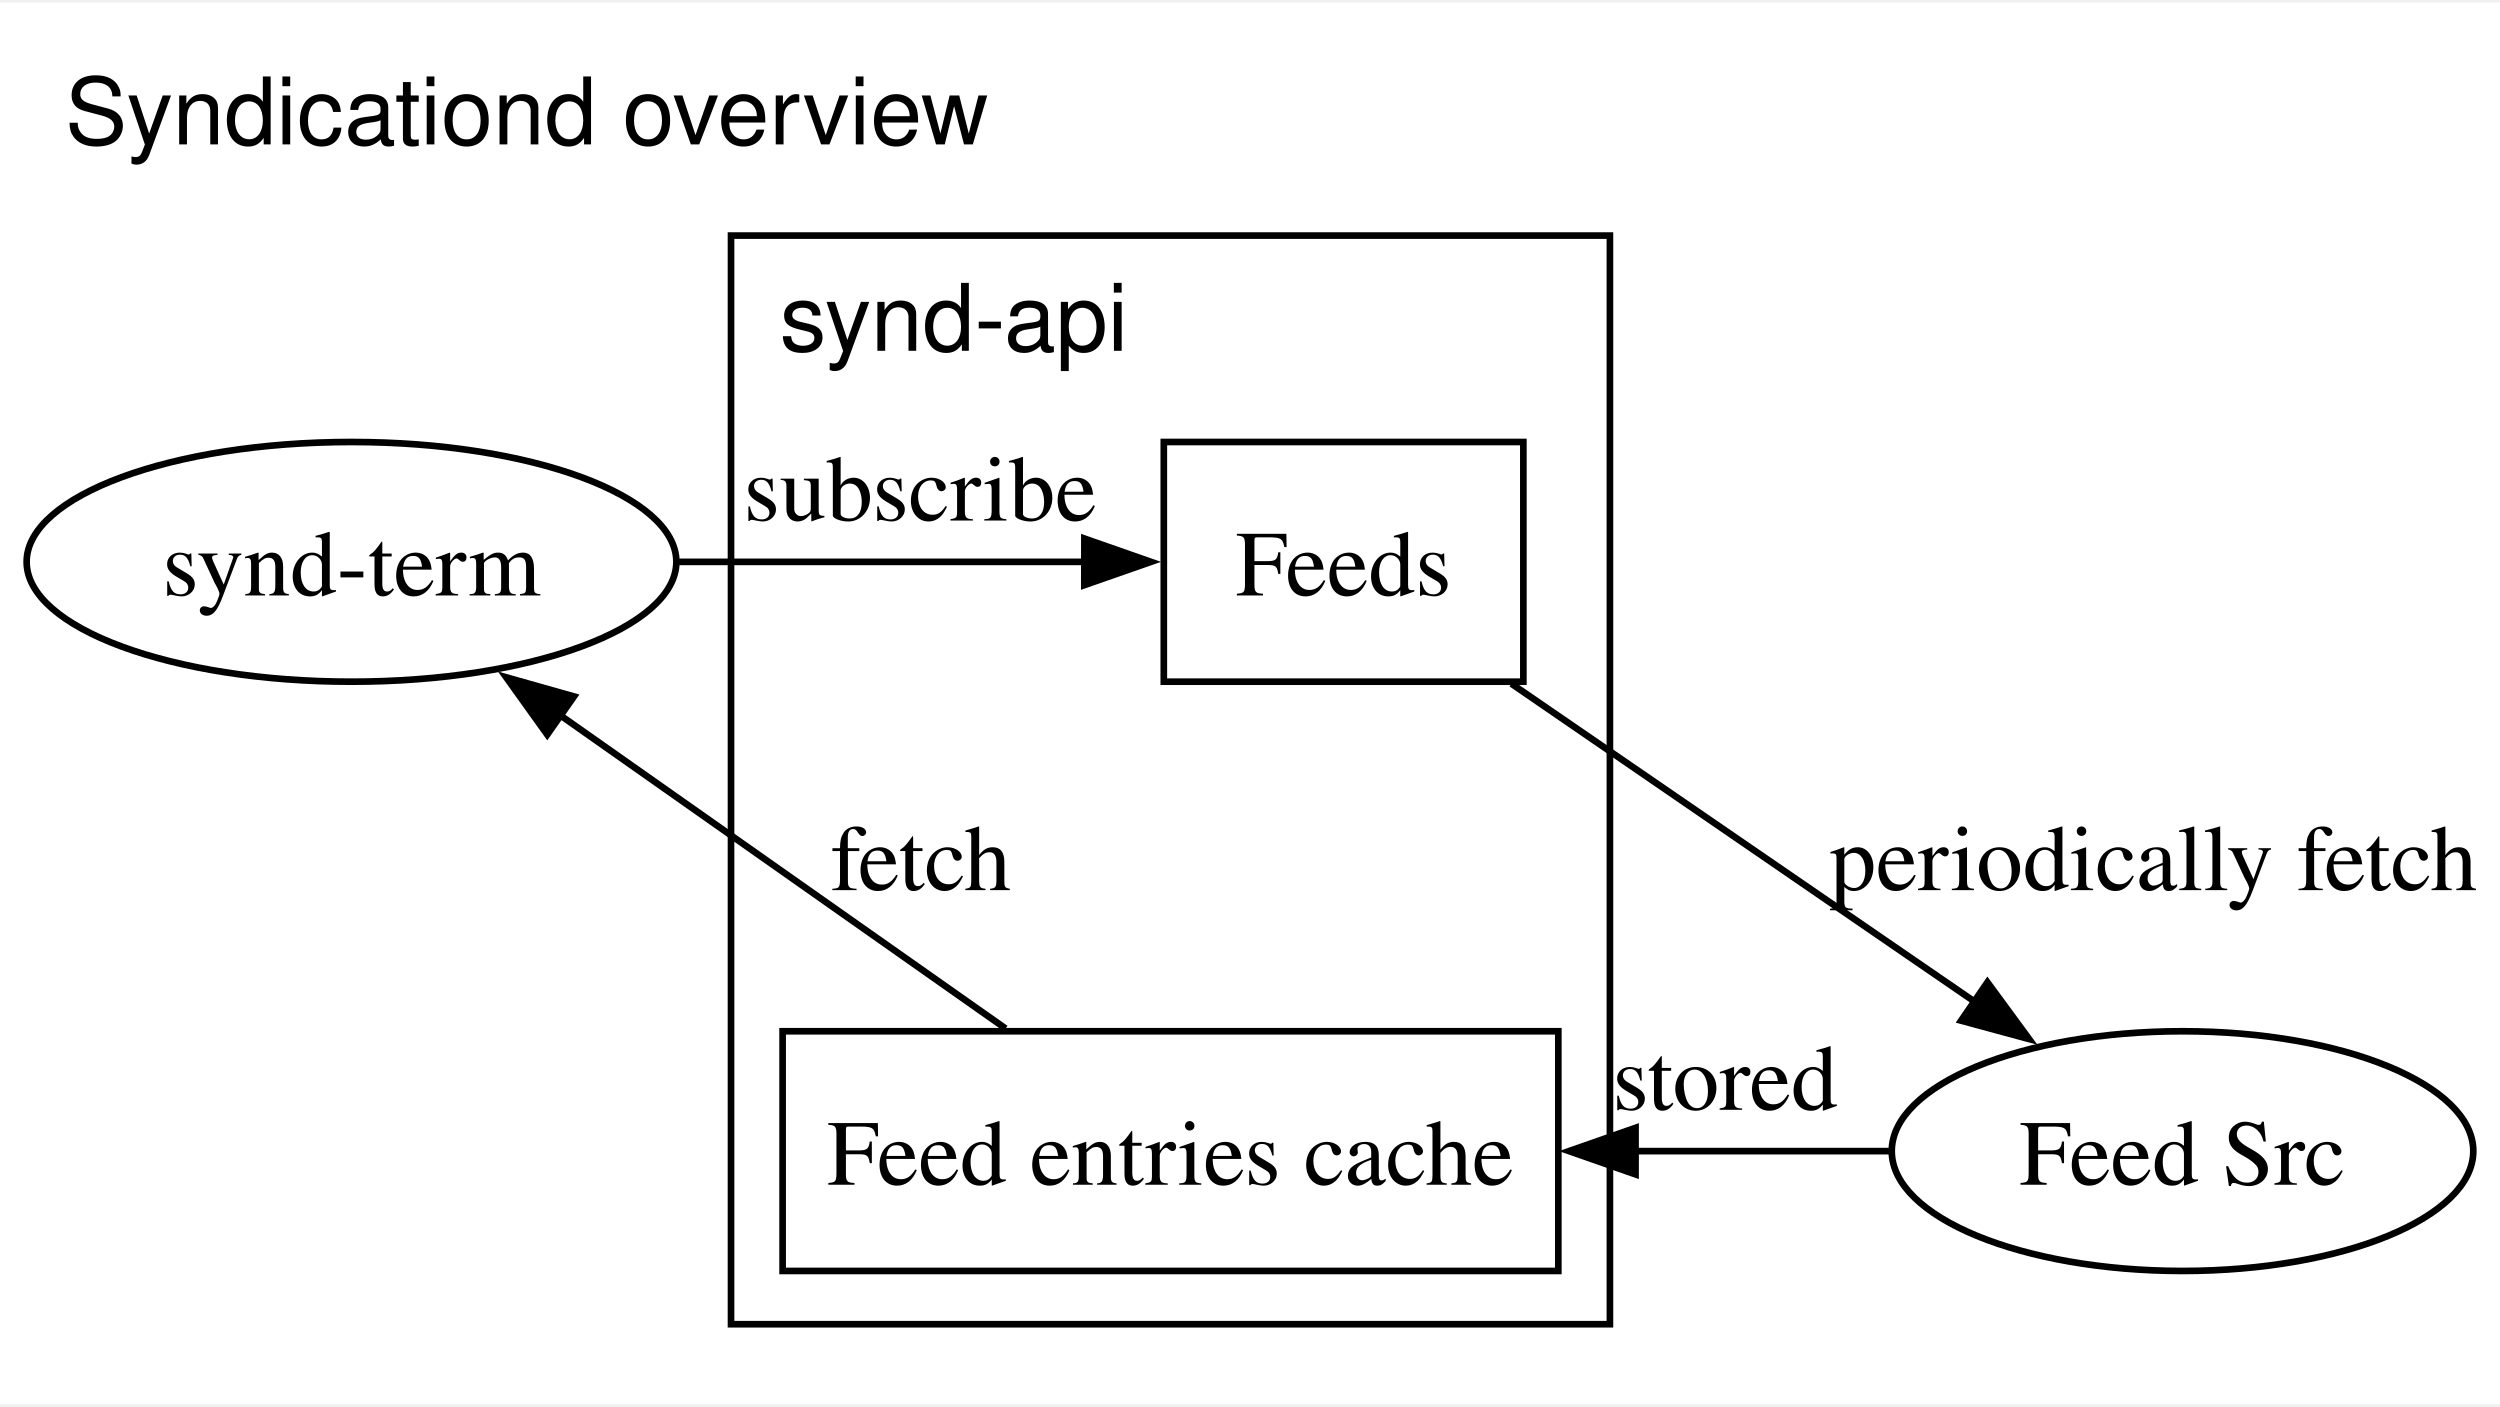
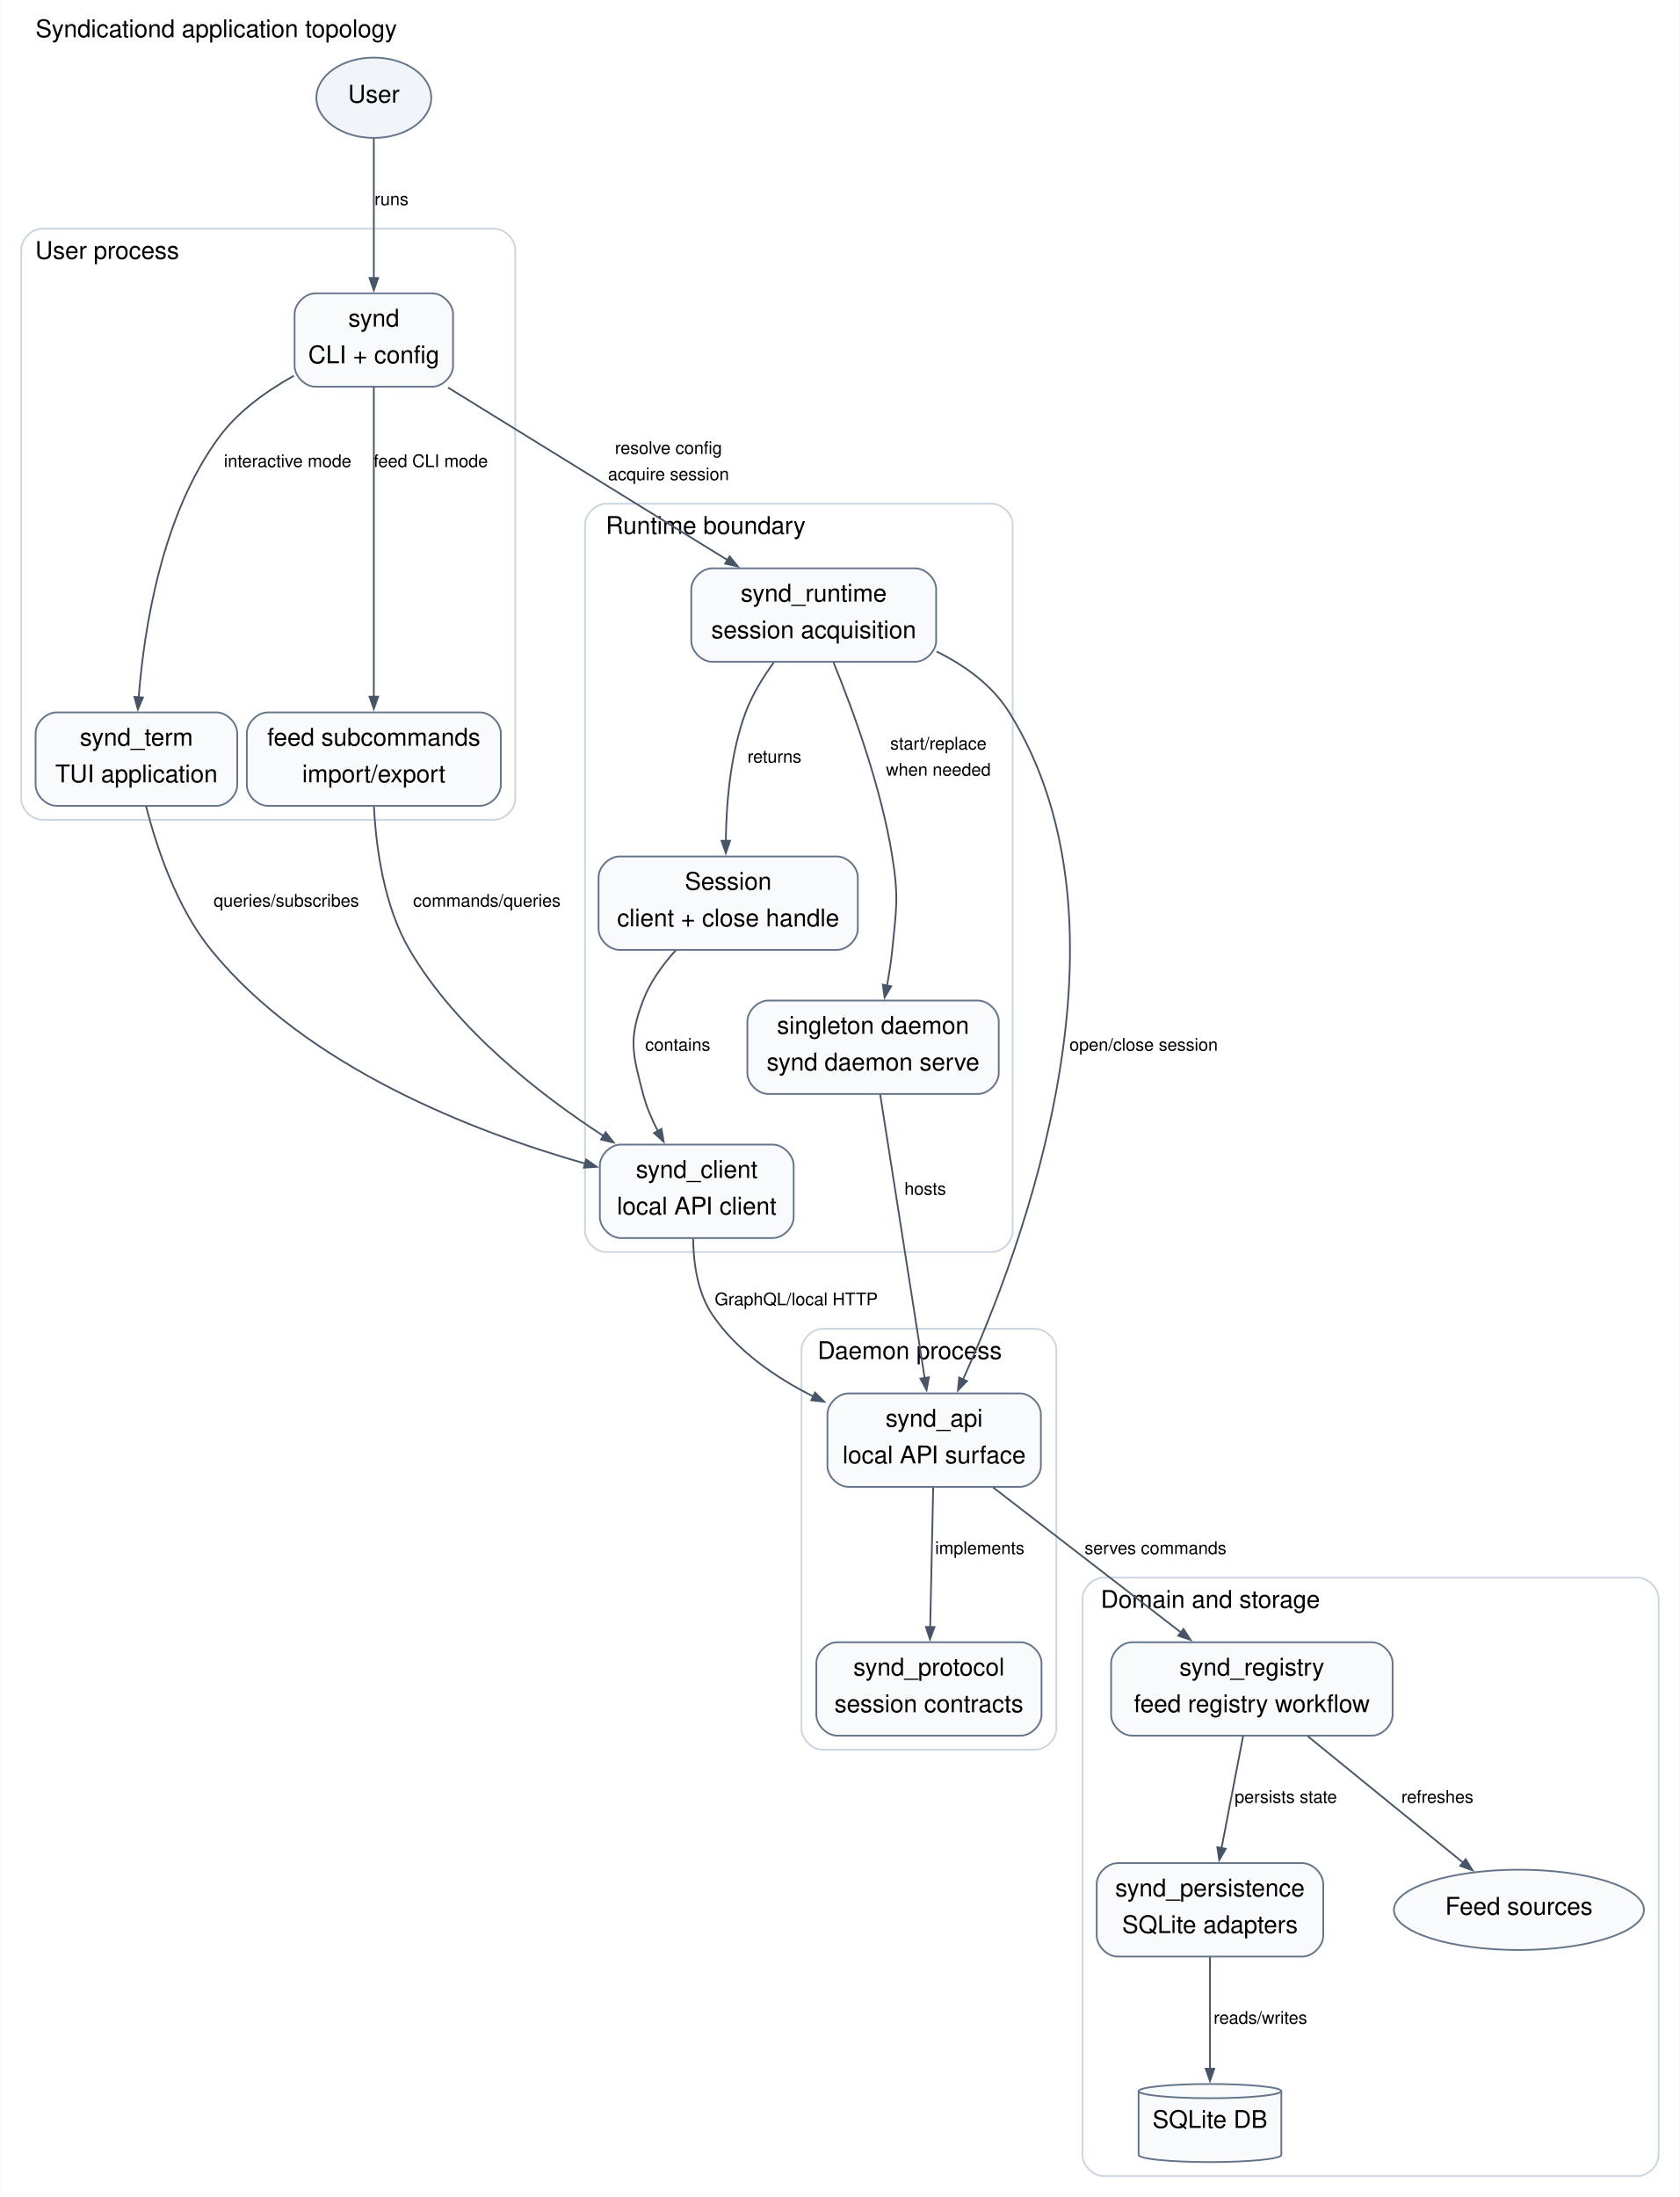
- <svg xmlns="http://www.w3.org/2000/svg" width="375pt" height="211pt" viewBox="0.00 0.00 375.47 210.50">
-   <g id="graph0" class="graph" transform="scale(1 1) rotate(0) translate(4 206.5)">
-     <polygon fill="white" stroke="none" points="-4,4 -4,-206.5 371.47,-206.5 371.47,4 -4,4" />
-     <text text-anchor="middle" x="75.12" y="-185.2" font-family="Helvetica,Arial,sans-serif" font-size="14.00">Syndicationd overview</text>
+ <svg xmlns="http://www.w3.org/2000/svg" width="962pt" height="1258pt" viewBox="0.00 0.00 962.00 1258.39">
+   <g id="graph0" class="graph" transform="scale(1 1) rotate(0) translate(4 1254.39)">
+     <polygon fill="white" stroke="none" points="-4,4 -4,-1254.39 958,-1254.39 958,4 -4,4" />
+     <text text-anchor="middle" x="119.75" y="-1233.09" font-family="Helvetica,Arial,sans-serif" font-size="14.00">Syndicationd application topology</text>
    <g id="clust1" class="cluster">
-       <polygon fill="none" stroke="black" points="105.79,-8 105.79,-171.5 237.79,-171.5 237.79,-8 105.79,-8" />
-       <text text-anchor="middle" x="139.29" y="-154.2" font-family="Helvetica,Arial,sans-serif" font-size="14.00">synd-api</text>
+       <path fill="none" stroke="#cbd5e1" d="M20,-784.83C20,-784.83 279,-784.83 279,-784.83 285,-784.83 291,-790.83 291,-796.83 291,-796.83 291,-1111.39 291,-1111.39 291,-1117.39 285,-1123.39 279,-1123.39 279,-1123.39 20,-1123.39 20,-1123.39 14,-1123.39 8,-1117.39 8,-1111.39 8,-1111.39 8,-796.83 8,-796.83 8,-790.83 14,-784.83 20,-784.83" />
+       <text text-anchor="middle" x="57.25" y="-1106.09" font-family="Helvetica,Arial,sans-serif" font-size="14.00">User process</text>
+     </g>
+     <g id="clust2" class="cluster">
+       <path fill="none" stroke="#cbd5e1" d="M343,-537.27C343,-537.27 564,-537.27 564,-537.27 570,-537.27 576,-543.27 576,-549.27 576,-549.27 576,-953.87 576,-953.87 576,-959.87 570,-965.87 564,-965.87 564,-965.87 343,-965.87 343,-965.87 337,-965.87 331,-959.87 331,-953.87 331,-953.87 331,-549.27 331,-549.27 331,-543.27 337,-537.27 343,-537.27" />
+       <text text-anchor="middle" x="400.12" y="-948.57" font-family="Helvetica,Arial,sans-serif" font-size="14.00">Runtime boundary</text>
+     </g>
+     <g id="clust3" class="cluster">
+       <path fill="none" stroke="#cbd5e1" d="M467,-252.24C467,-252.24 589,-252.24 589,-252.24 595,-252.24 601,-258.24 601,-264.24 601,-264.24 601,-481.27 601,-481.27 601,-487.27 595,-493.27 589,-493.27 589,-493.27 467,-493.27 467,-493.27 461,-493.27 455,-487.27 455,-481.27 455,-481.27 455,-264.24 455,-264.24 455,-258.24 461,-252.24 467,-252.24" />
+       <text text-anchor="middle" x="517" y="-475.97" font-family="Helvetica,Arial,sans-serif" font-size="14.00">Daemon process</text>
+     </g>
+     <g id="clust4" class="cluster">
+       <path fill="none" stroke="#cbd5e1" d="M628,-8C628,-8 934,-8 934,-8 940,-8 946,-14 946,-20 946,-20 946,-338.75 946,-338.75 946,-344.75 940,-350.75 934,-350.75 934,-350.75 628,-350.75 628,-350.75 622,-350.75 616,-344.75 616,-338.75 616,-338.75 616,-20 616,-20 616,-14 622,-8 628,-8" />
+       <text text-anchor="middle" x="689.25" y="-333.45" font-family="Helvetica,Arial,sans-serif" font-size="14.00">Domain and storage</text>
    </g>
    <g id="node1" class="node">
-       <ellipse fill="none" stroke="black" cx="48.79" cy="-122.5" rx="48.79" ry="18" />
-       <text text-anchor="middle" x="48.79" y="-117.45" font-family="Times,serif" font-size="14.00">synd-term</text>
+       <ellipse fill="#f1f5f9" stroke="#64748b" cx="210" cy="-1198.39" rx="32.9" ry="23" />
+       <text text-anchor="middle" x="210" y="-1195.59" font-family="Helvetica,Arial,sans-serif" font-size="14.00">User</text>
    </g>
    <g id="node2" class="node">
-       <polygon fill="none" stroke="black" points="224.79,-140.5 170.79,-140.5 170.79,-104.5 224.79,-104.5 224.79,-140.5" />
-       <text text-anchor="middle" x="197.79" y="-117.45" font-family="Times,serif" font-size="14.00">Feeds</text>
+       <path fill="#f8fafc" stroke="#64748b" d="M243.39,-1086.39C243.39,-1086.39 176.61,-1086.39 176.61,-1086.39 170.61,-1086.39 164.61,-1080.39 164.61,-1074.39 164.61,-1074.39 164.61,-1044.87 164.61,-1044.87 164.61,-1038.87 170.61,-1032.87 176.61,-1032.87 176.61,-1032.87 243.39,-1032.87 243.39,-1032.87 249.39,-1032.87 255.39,-1038.87 255.39,-1044.87 255.39,-1044.87 255.39,-1074.39 255.39,-1074.39 255.39,-1080.39 249.39,-1086.39 243.39,-1086.39" />
+       <text text-anchor="middle" x="210" y="-1067.33" font-family="Helvetica,Arial,sans-serif" font-size="14.00">synd</text>
+       <text text-anchor="middle" x="210" y="-1046.33" font-family="Helvetica,Arial,sans-serif" font-size="14.00">CLI + config</text>
    </g>
    <g id="edge1" class="edge">
-       <path fill="none" stroke="black" d="M97.99,-122.5C117.84,-122.5 140.39,-122.5 159.04,-122.5" />
-       <polygon fill="black" stroke="black" points="158.86,-126 168.86,-122.5 158.85,-119 158.86,-126" />
-       <text text-anchor="middle" x="134.19" y="-128.7" font-family="Times,serif" font-size="14.00">subscribe</text>
+       <path fill="none" stroke="#475569" d="M210,-1175.11C210,-1153.45 210,-1120.23 210,-1095.14" />
+       <polygon fill="#475569" stroke="#475569" points="212.45,-1095.15 210,-1088.15 207.55,-1095.15 212.45,-1095.15" />
+       <text text-anchor="middle" x="220.12" y="-1136.89" font-family="Helvetica,Arial,sans-serif" font-size="10.00">runs</text>
+     </g>
+     <g id="node3" class="node">
+       <path fill="#f8fafc" stroke="#64748b" d="M119.76,-846.35C119.76,-846.35 28.24,-846.35 28.24,-846.35 22.24,-846.35 16.24,-840.35 16.24,-834.35 16.24,-834.35 16.24,-804.83 16.24,-804.83 16.24,-798.83 22.24,-792.83 28.24,-792.83 28.24,-792.83 119.76,-792.83 119.76,-792.83 125.76,-792.83 131.76,-798.83 131.76,-804.83 131.76,-804.83 131.76,-834.35 131.76,-834.35 131.76,-840.35 125.76,-846.35 119.76,-846.35" />
+       <text text-anchor="middle" x="74" y="-827.29" font-family="Helvetica,Arial,sans-serif" font-size="14.00">synd_term</text>
+       <text text-anchor="middle" x="74" y="-806.29" font-family="Helvetica,Arial,sans-serif" font-size="14.00">TUI application</text>
+     </g>
+     <g id="edge8" class="edge">
+       <path fill="none" stroke="#475569" d="M164.18,-1039.17C148.52,-1030.45 132.21,-1018.74 121.25,-1003.87 88.4,-959.3 78.32,-893.99 75.27,-854.56" />
+       <polygon fill="#475569" stroke="#475569" points="77.75,-854.88 74.83,-848.07 72.86,-855.22 77.75,-854.88" />
+       <text text-anchor="middle" x="160.62" y="-986.87" font-family="Helvetica,Arial,sans-serif" font-size="10.00">interactive mode</text>
    </g>
    <g id="node4" class="node">
-       <ellipse fill="none" stroke="black" cx="323.79" cy="-34" rx="43.67" ry="18" />
-       <text text-anchor="middle" x="323.79" y="-28.95" font-family="Times,serif" font-size="14.00">Feed Src</text>
+       <path fill="#f8fafc" stroke="#64748b" d="M270.76,-846.35C270.76,-846.35 149.24,-846.35 149.24,-846.35 143.24,-846.35 137.24,-840.35 137.24,-834.35 137.24,-834.35 137.24,-804.83 137.24,-804.83 137.24,-798.83 143.24,-792.83 149.24,-792.83 149.24,-792.83 270.76,-792.83 270.76,-792.83 276.76,-792.83 282.76,-798.83 282.76,-804.83 282.76,-804.83 282.76,-834.35 282.76,-834.35 282.76,-840.35 276.76,-846.35 270.76,-846.35" />
+       <text text-anchor="middle" x="210" y="-827.29" font-family="Helvetica,Arial,sans-serif" font-size="14.00">feed subcommands</text>
+       <text text-anchor="middle" x="210" y="-806.29" font-family="Helvetica,Arial,sans-serif" font-size="14.00">import/export</text>
+     </g>
+     <g id="edge9" class="edge">
+       <path fill="none" stroke="#475569" d="M210,-1032.71C210,-989.63 210,-903.28 210,-855.1" />
+       <polygon fill="#475569" stroke="#475569" points="212.45,-855.37 210,-848.37 207.55,-855.37 212.45,-855.37" />
+       <text text-anchor="middle" x="242.62" y="-986.87" font-family="Helvetica,Arial,sans-serif" font-size="10.00">feed CLI mode</text>
+     </g>
+     <g id="node5" class="node">
+       <path fill="#f8fafc" stroke="#64748b" d="M520.14,-928.87C520.14,-928.87 403.86,-928.87 403.86,-928.87 397.86,-928.87 391.86,-922.87 391.86,-916.87 391.86,-916.87 391.86,-887.35 391.86,-887.35 391.86,-881.35 397.86,-875.35 403.86,-875.35 403.86,-875.35 520.14,-875.35 520.14,-875.35 526.14,-875.35 532.14,-881.35 532.14,-887.35 532.14,-887.35 532.14,-916.87 532.14,-916.87 532.14,-922.87 526.14,-928.87 520.14,-928.87" />
+       <text text-anchor="middle" x="462" y="-909.81" font-family="Helvetica,Arial,sans-serif" font-size="14.00">synd_runtime</text>
+       <text text-anchor="middle" x="462" y="-888.81" font-family="Helvetica,Arial,sans-serif" font-size="14.00">session acquisition</text>
    </g>
    <g id="edge2" class="edge">
-       <path fill="none" stroke="black" d="M222.99,-104.2C243.04,-90.44 271.2,-71.1 292.67,-56.37" />
-       <polygon fill="black" stroke="black" points="294.49,-59.36 300.76,-50.82 290.53,-53.59 294.49,-59.36" />
-       <text text-anchor="middle" x="319.42" y="-73.2" font-family="Times,serif" font-size="14.00">periodically fetch</text>
+       <path fill="none" stroke="#475569" d="M252.46,-1032.43C296.76,-1005.09 366.12,-962.28 412.78,-933.49" />
+       <polygon fill="#475569" stroke="#475569" points="413.82,-935.72 418.5,-929.96 411.25,-931.56 413.82,-935.72" />
+       <text text-anchor="middle" x="378.81" y="-994.37" font-family="Helvetica,Arial,sans-serif" font-size="10.00">resolve config</text>
+       <text text-anchor="middle" x="378.81" y="-979.37" font-family="Helvetica,Arial,sans-serif" font-size="10.00">acquire session</text>
    </g>
-     <g id="node3" class="node">
-       <polygon fill="none" stroke="black" points="230.04,-52 113.54,-52 113.54,-16 230.04,-16 230.04,-52" />
-       <text text-anchor="middle" x="171.79" y="-28.95" font-family="Times,serif" font-size="14.00">Feed entries cache</text>
+     <g id="node7" class="node">
+       <path fill="#f8fafc" stroke="#64748b" d="M438.51,-598.79C438.51,-598.79 351.49,-598.79 351.49,-598.79 345.49,-598.79 339.49,-592.79 339.49,-586.79 339.49,-586.79 339.49,-557.27 339.49,-557.27 339.49,-551.27 345.49,-545.27 351.49,-545.27 351.49,-545.27 438.51,-545.27 438.51,-545.27 444.51,-545.27 450.51,-551.27 450.51,-557.27 450.51,-557.27 450.51,-586.79 450.51,-586.79 450.51,-592.79 444.51,-598.79 438.51,-598.79" />
+       <text text-anchor="middle" x="395" y="-579.74" font-family="Helvetica,Arial,sans-serif" font-size="14.00">synd_client</text>
+       <text text-anchor="middle" x="395" y="-558.74" font-family="Helvetica,Arial,sans-serif" font-size="14.00">local API client</text>
+     </g>
+     <g id="edge10" class="edge">
+       <path fill="none" stroke="#475569" d="M79.49,-792.69C85.49,-769.2 97,-734.63 116.75,-710.31 171.46,-642.95 267.51,-606 331.2,-587.87" />
+       <polygon fill="#475569" stroke="#475569" points="331.65,-590.29 337.73,-586.05 330.33,-585.57 331.65,-590.29" />
+       <text text-anchor="middle" x="159.88" y="-735.07" font-family="Helvetica,Arial,sans-serif" font-size="10.00">queries/subscribes</text>
+     </g>
+     <g id="edge11" class="edge">
+       <path fill="none" stroke="#475569" d="M210.08,-792.37C211.24,-769.3 215.67,-735.55 230.5,-710.31 257.2,-664.88 304.73,-627.68 341.86,-603.53" />
+       <polygon fill="#475569" stroke="#475569" points="342.82,-605.83 347.39,-599.99 340.17,-601.7 342.82,-605.83" />
+       <text text-anchor="middle" x="274.75" y="-735.07" font-family="Helvetica,Arial,sans-serif" font-size="10.00">commands/queries</text>
+     </g>
+     <g id="node6" class="node">
+       <path fill="#f8fafc" stroke="#64748b" d="M475.26,-763.83C475.26,-763.83 350.74,-763.83 350.74,-763.83 344.74,-763.83 338.74,-757.83 338.74,-751.83 338.74,-751.83 338.74,-722.31 338.74,-722.31 338.74,-716.31 344.74,-710.31 350.74,-710.31 350.74,-710.31 475.26,-710.31 475.26,-710.31 481.26,-710.31 487.26,-716.31 487.26,-722.31 487.26,-722.31 487.26,-751.83 487.26,-751.83 487.26,-757.83 481.26,-763.83 475.26,-763.83" />
+       <text text-anchor="middle" x="413" y="-744.77" font-family="Helvetica,Arial,sans-serif" font-size="14.00">Session</text>
+       <text text-anchor="middle" x="413" y="-723.77" font-family="Helvetica,Arial,sans-serif" font-size="14.00">client + close handle</text>
+     </g>
+     <g id="edge6" class="edge">
+       <path fill="none" stroke="#475569" d="M439.09,-874.88C432.83,-866.33 426.74,-856.42 423,-846.35 414.24,-822.76 411.89,-794.38 411.65,-772.59" />
+       <polygon fill="#475569" stroke="#475569" points="414.1,-772.81 411.66,-765.81 409.2,-772.8 414.1,-772.81" />
+       <text text-anchor="middle" x="439.5" y="-817.59" font-family="Helvetica,Arial,sans-serif" font-size="10.00">returns</text>
+     </g>
+     <g id="node8" class="node">
+       <path fill="#f8fafc" stroke="#64748b" d="M556.01,-681.31C556.01,-681.31 435.99,-681.31 435.99,-681.31 429.99,-681.31 423.99,-675.31 423.99,-669.31 423.99,-669.31 423.99,-639.79 423.99,-639.79 423.99,-633.79 429.99,-627.79 435.99,-627.79 435.99,-627.79 556.01,-627.79 556.01,-627.79 562.01,-627.79 568.01,-633.79 568.01,-639.79 568.01,-639.79 568.01,-669.31 568.01,-669.31 568.01,-675.31 562.01,-681.31 556.01,-681.31" />
+       <text text-anchor="middle" x="496" y="-662.25" font-family="Helvetica,Arial,sans-serif" font-size="14.00">singleton daemon</text>
+       <text text-anchor="middle" x="496" y="-641.25" font-family="Helvetica,Arial,sans-serif" font-size="14.00">synd daemon serve</text>
+     </g>
+     <g id="edge3" class="edge">
+       <path fill="none" stroke="#475569" d="M473.36,-874.9C484.47,-847.73 500.63,-803.71 507,-763.83 510.75,-740.35 509.35,-733.98 507,-710.31 506.34,-703.67 505.24,-696.63 503.98,-689.89" />
+       <polygon fill="#475569" stroke="#475569" points="506.39,-689.45 502.62,-683.06 501.58,-690.41 506.39,-689.45" />
+       <text text-anchor="middle" x="533.4" y="-825.09" font-family="Helvetica,Arial,sans-serif" font-size="10.00">start/replace</text>
+       <text text-anchor="middle" x="533.4" y="-810.09" font-family="Helvetica,Arial,sans-serif" font-size="10.00">when needed</text>
+     </g>
+     <g id="node9" class="node">
+       <path fill="#f8fafc" stroke="#64748b" d="M580.14,-456.27C580.14,-456.27 481.86,-456.27 481.86,-456.27 475.86,-456.27 469.86,-450.27 469.86,-444.27 469.86,-444.27 469.86,-414.75 469.86,-414.75 469.86,-408.75 475.86,-402.75 481.86,-402.75 481.86,-402.75 580.14,-402.75 580.14,-402.75 586.14,-402.75 592.14,-408.75 592.14,-414.75 592.14,-414.75 592.14,-444.27 592.14,-444.27 592.14,-450.27 586.14,-456.27 580.14,-456.27" />
+       <text text-anchor="middle" x="531" y="-437.21" font-family="Helvetica,Arial,sans-serif" font-size="14.00">synd_api</text>
+       <text text-anchor="middle" x="531" y="-416.21" font-family="Helvetica,Arial,sans-serif" font-size="14.00">local API surface</text>
+     </g>
+     <g id="edge5" class="edge">
+       <path fill="none" stroke="#475569" d="M532.41,-881.2C548.82,-873.11 564.32,-861.87 574,-846.35 650.82,-723.29 581.46,-538.88 547.37,-463.96" />
+       <polygon fill="#475569" stroke="#475569" points="549.78,-463.33 544.62,-458.01 545.33,-465.39 549.78,-463.33" />
+       <text text-anchor="middle" x="651" y="-652.55" font-family="Helvetica,Arial,sans-serif" font-size="10.00">open/close session</text>
+     </g>
+     <g id="edge7" class="edge">
+       <path fill="none" stroke="#475569" d="M382.97,-710.09C375.4,-701.75 368.28,-691.9 364.25,-681.31 355.79,-659.08 358.23,-650.81 364.25,-627.79 366.15,-620.51 369.27,-613.18 372.8,-606.34" />
+       <polygon fill="#475569" stroke="#475569" points="374.8,-607.79 376.03,-600.48 370.51,-605.43 374.8,-607.79" />
+       <text text-anchor="middle" x="384.12" y="-652.55" font-family="Helvetica,Arial,sans-serif" font-size="10.00">contains</text>
+     </g>
+     <g id="edge12" class="edge">
+       <path fill="none" stroke="#475569" d="M392.93,-544.86C393.09,-530.84 395.44,-513.91 404,-501.27 417.99,-480.62 440.1,-465.37 461.99,-454.43" />
+       <polygon fill="#475569" stroke="#475569" points="462.77,-456.77 468.02,-451.53 460.65,-452.35 462.77,-456.77" />
+       <text text-anchor="middle" x="452" y="-506.77" font-family="Helvetica,Arial,sans-serif" font-size="10.00">GraphQL/local HTTP</text>
    </g>
    <g id="edge4" class="edge">
-       <path fill="none" stroke="black" d="M147.03,-52.41C127.77,-65.96 100.9,-84.85 80.14,-99.46" />
-       <polygon fill="black" stroke="black" points="78.19,-96.55 72.02,-105.16 82.21,-102.28 78.19,-96.55" />
-       <text text-anchor="middle" x="134.29" y="-73.2" font-family="Times,serif" font-size="14.00">fetch</text>
+       <path fill="none" stroke="#475569" d="M500.08,-627.53C506.4,-587.27 518.55,-509.83 525.59,-464.97" />
+       <polygon fill="#475569" stroke="#475569" points="527.99,-465.51 526.65,-458.21 523.15,-464.75 527.99,-465.51" />
+       <text text-anchor="middle" x="525.88" y="-570.03" font-family="Helvetica,Arial,sans-serif" font-size="10.00">hosts</text>
    </g>
-     <g id="edge3" class="edge">
-       <path fill="none" stroke="black" d="M280.02,-34C267.99,-34 254.64,-34 241.54,-34" />
-       <polygon fill="black" stroke="black" points="241.64,-30.5 231.64,-34 241.64,-37.5 241.64,-30.5" />
-       <text text-anchor="middle" x="255.08" y="-40.2" font-family="Times,serif" font-size="14.00">stored</text>
+     <g id="node10" class="node">
+       <path fill="#f8fafc" stroke="#64748b" d="M580.51,-313.75C580.51,-313.75 475.49,-313.75 475.49,-313.75 469.49,-313.75 463.49,-307.75 463.49,-301.75 463.49,-301.75 463.49,-272.24 463.49,-272.24 463.49,-266.24 469.49,-260.24 475.49,-260.24 475.49,-260.24 580.51,-260.24 580.51,-260.24 586.51,-260.24 592.51,-266.24 592.51,-272.24 592.51,-272.24 592.51,-301.75 592.51,-301.75 592.51,-307.75 586.51,-313.75 580.51,-313.75" />
+       <text text-anchor="middle" x="528" y="-294.69" font-family="Helvetica,Arial,sans-serif" font-size="14.00">synd_protocol</text>
+       <text text-anchor="middle" x="528" y="-273.69" font-family="Helvetica,Arial,sans-serif" font-size="14.00">session contracts</text>
+     </g>
+     <g id="edge13" class="edge">
+       <path fill="none" stroke="#475569" d="M530.44,-402.41C529.96,-379.84 529.26,-347.03 528.73,-322.33" />
+       <polygon fill="#475569" stroke="#475569" points="531.19,-322.42 528.59,-315.47 526.29,-322.52 531.19,-322.42" />
+       <text text-anchor="middle" x="557.14" y="-364.25" font-family="Helvetica,Arial,sans-serif" font-size="10.00">implements</text>
+     </g>
+     <g id="node11" class="node">
+       <path fill="#f8fafc" stroke="#64748b" d="M781.64,-313.75C781.64,-313.75 644.36,-313.75 644.36,-313.75 638.36,-313.75 632.36,-307.75 632.36,-301.75 632.36,-301.75 632.36,-272.24 632.36,-272.24 632.36,-266.24 638.36,-260.24 644.36,-260.24 644.36,-260.24 781.64,-260.24 781.64,-260.24 787.64,-260.24 793.64,-266.24 793.64,-272.24 793.64,-272.24 793.64,-301.75 793.64,-301.75 793.64,-307.75 787.64,-313.75 781.64,-313.75" />
+       <text text-anchor="middle" x="713" y="-294.69" font-family="Helvetica,Arial,sans-serif" font-size="14.00">synd_registry</text>
+       <text text-anchor="middle" x="713" y="-273.69" font-family="Helvetica,Arial,sans-serif" font-size="14.00">feed registry workflow</text>
+     </g>
+     <g id="edge14" class="edge">
+       <path fill="none" stroke="#475569" d="M564.81,-402.41C595.23,-378.92 640,-344.36 672.36,-319.37" />
+       <polygon fill="#475569" stroke="#475569" points="673.83,-321.34 677.87,-315.12 670.83,-317.46 673.83,-321.34" />
+       <text text-anchor="middle" x="657.79" y="-364.25" font-family="Helvetica,Arial,sans-serif" font-size="10.00">serves commands</text>
+     </g>
+     <g id="node12" class="node">
+       <path fill="#f8fafc" stroke="#64748b" d="M741.89,-187.23C741.89,-187.23 636.11,-187.23 636.11,-187.23 630.11,-187.23 624.11,-181.23 624.11,-175.23 624.11,-175.23 624.11,-145.72 624.11,-145.72 624.11,-139.72 630.11,-133.72 636.11,-133.72 636.11,-133.72 741.89,-133.72 741.89,-133.72 747.89,-133.72 753.89,-139.72 753.89,-145.72 753.89,-145.72 753.89,-175.23 753.89,-175.23 753.89,-181.23 747.89,-187.23 741.89,-187.23" />
+       <text text-anchor="middle" x="689" y="-168.17" font-family="Helvetica,Arial,sans-serif" font-size="14.00">synd_persistence</text>
+       <text text-anchor="middle" x="689" y="-147.17" font-family="Helvetica,Arial,sans-serif" font-size="14.00">SQLite adapters</text>
+     </g>
+     <g id="edge15" class="edge">
+       <path fill="none" stroke="#475569" d="M707.97,-259.89C704.38,-241.3 699.53,-216.12 695.63,-195.88" />
+       <polygon fill="#475569" stroke="#475569" points="698.04,-195.44 694.31,-189.03 693.23,-196.37 698.04,-195.44" />
+       <text text-anchor="middle" x="732.44" y="-221.73" font-family="Helvetica,Arial,sans-serif" font-size="10.00">persists state</text>
+     </g>
+     <g id="node14" class="node">
+       <ellipse fill="#f8fafc" stroke="#64748b" cx="866" cy="-160.47" rx="71.62" ry="23" />
+       <text text-anchor="middle" x="866" y="-157.67" font-family="Helvetica,Arial,sans-serif" font-size="14.00">Feed sources</text>
+     </g>
+     <g id="edge16" class="edge">
+       <path fill="none" stroke="#475569" d="M745.07,-259.89C771.25,-238.59 808.04,-208.65 834.15,-187.4" />
+       <polygon fill="#475569" stroke="#475569" points="835.49,-189.47 839.37,-183.15 832.39,-185.67 835.49,-189.47" />
+       <text text-anchor="middle" x="819.29" y="-221.73" font-family="Helvetica,Arial,sans-serif" font-size="10.00">refreshes</text>
+     </g>
+     <g id="node13" class="node">
+       <path fill="#f8fafc" stroke="#64748b" d="M729.89,-56.65C729.89,-58.89 711.56,-60.72 689,-60.72 666.44,-60.72 648.11,-58.89 648.11,-56.65 648.11,-56.65 648.11,-20.07 648.11,-20.07 648.11,-17.82 666.44,-16 689,-16 711.56,-16 729.89,-17.82 729.89,-20.07 729.89,-20.07 729.89,-56.65 729.89,-56.65" />
+       <path fill="none" stroke="#64748b" d="M729.89,-56.65C729.89,-54.41 711.56,-52.58 689,-52.58 666.44,-52.58 648.11,-54.41 648.11,-56.65" />
+       <text text-anchor="middle" x="689" y="-35.56" font-family="Helvetica,Arial,sans-serif" font-size="14.00">SQLite DB</text>
+     </g>
+     <g id="edge17" class="edge">
+       <path fill="none" stroke="#475569" d="M689,-133.41C689,-114.54 689,-88.99 689,-69.28" />
+       <polygon fill="#475569" stroke="#475569" points="691.45,-69.47 689,-62.47 686.55,-69.47 691.45,-69.47" />
+       <text text-anchor="middle" x="717.88" y="-95.22" font-family="Helvetica,Arial,sans-serif" font-size="10.00">reads/writes</text>
    </g>
  </g>
</svg>
